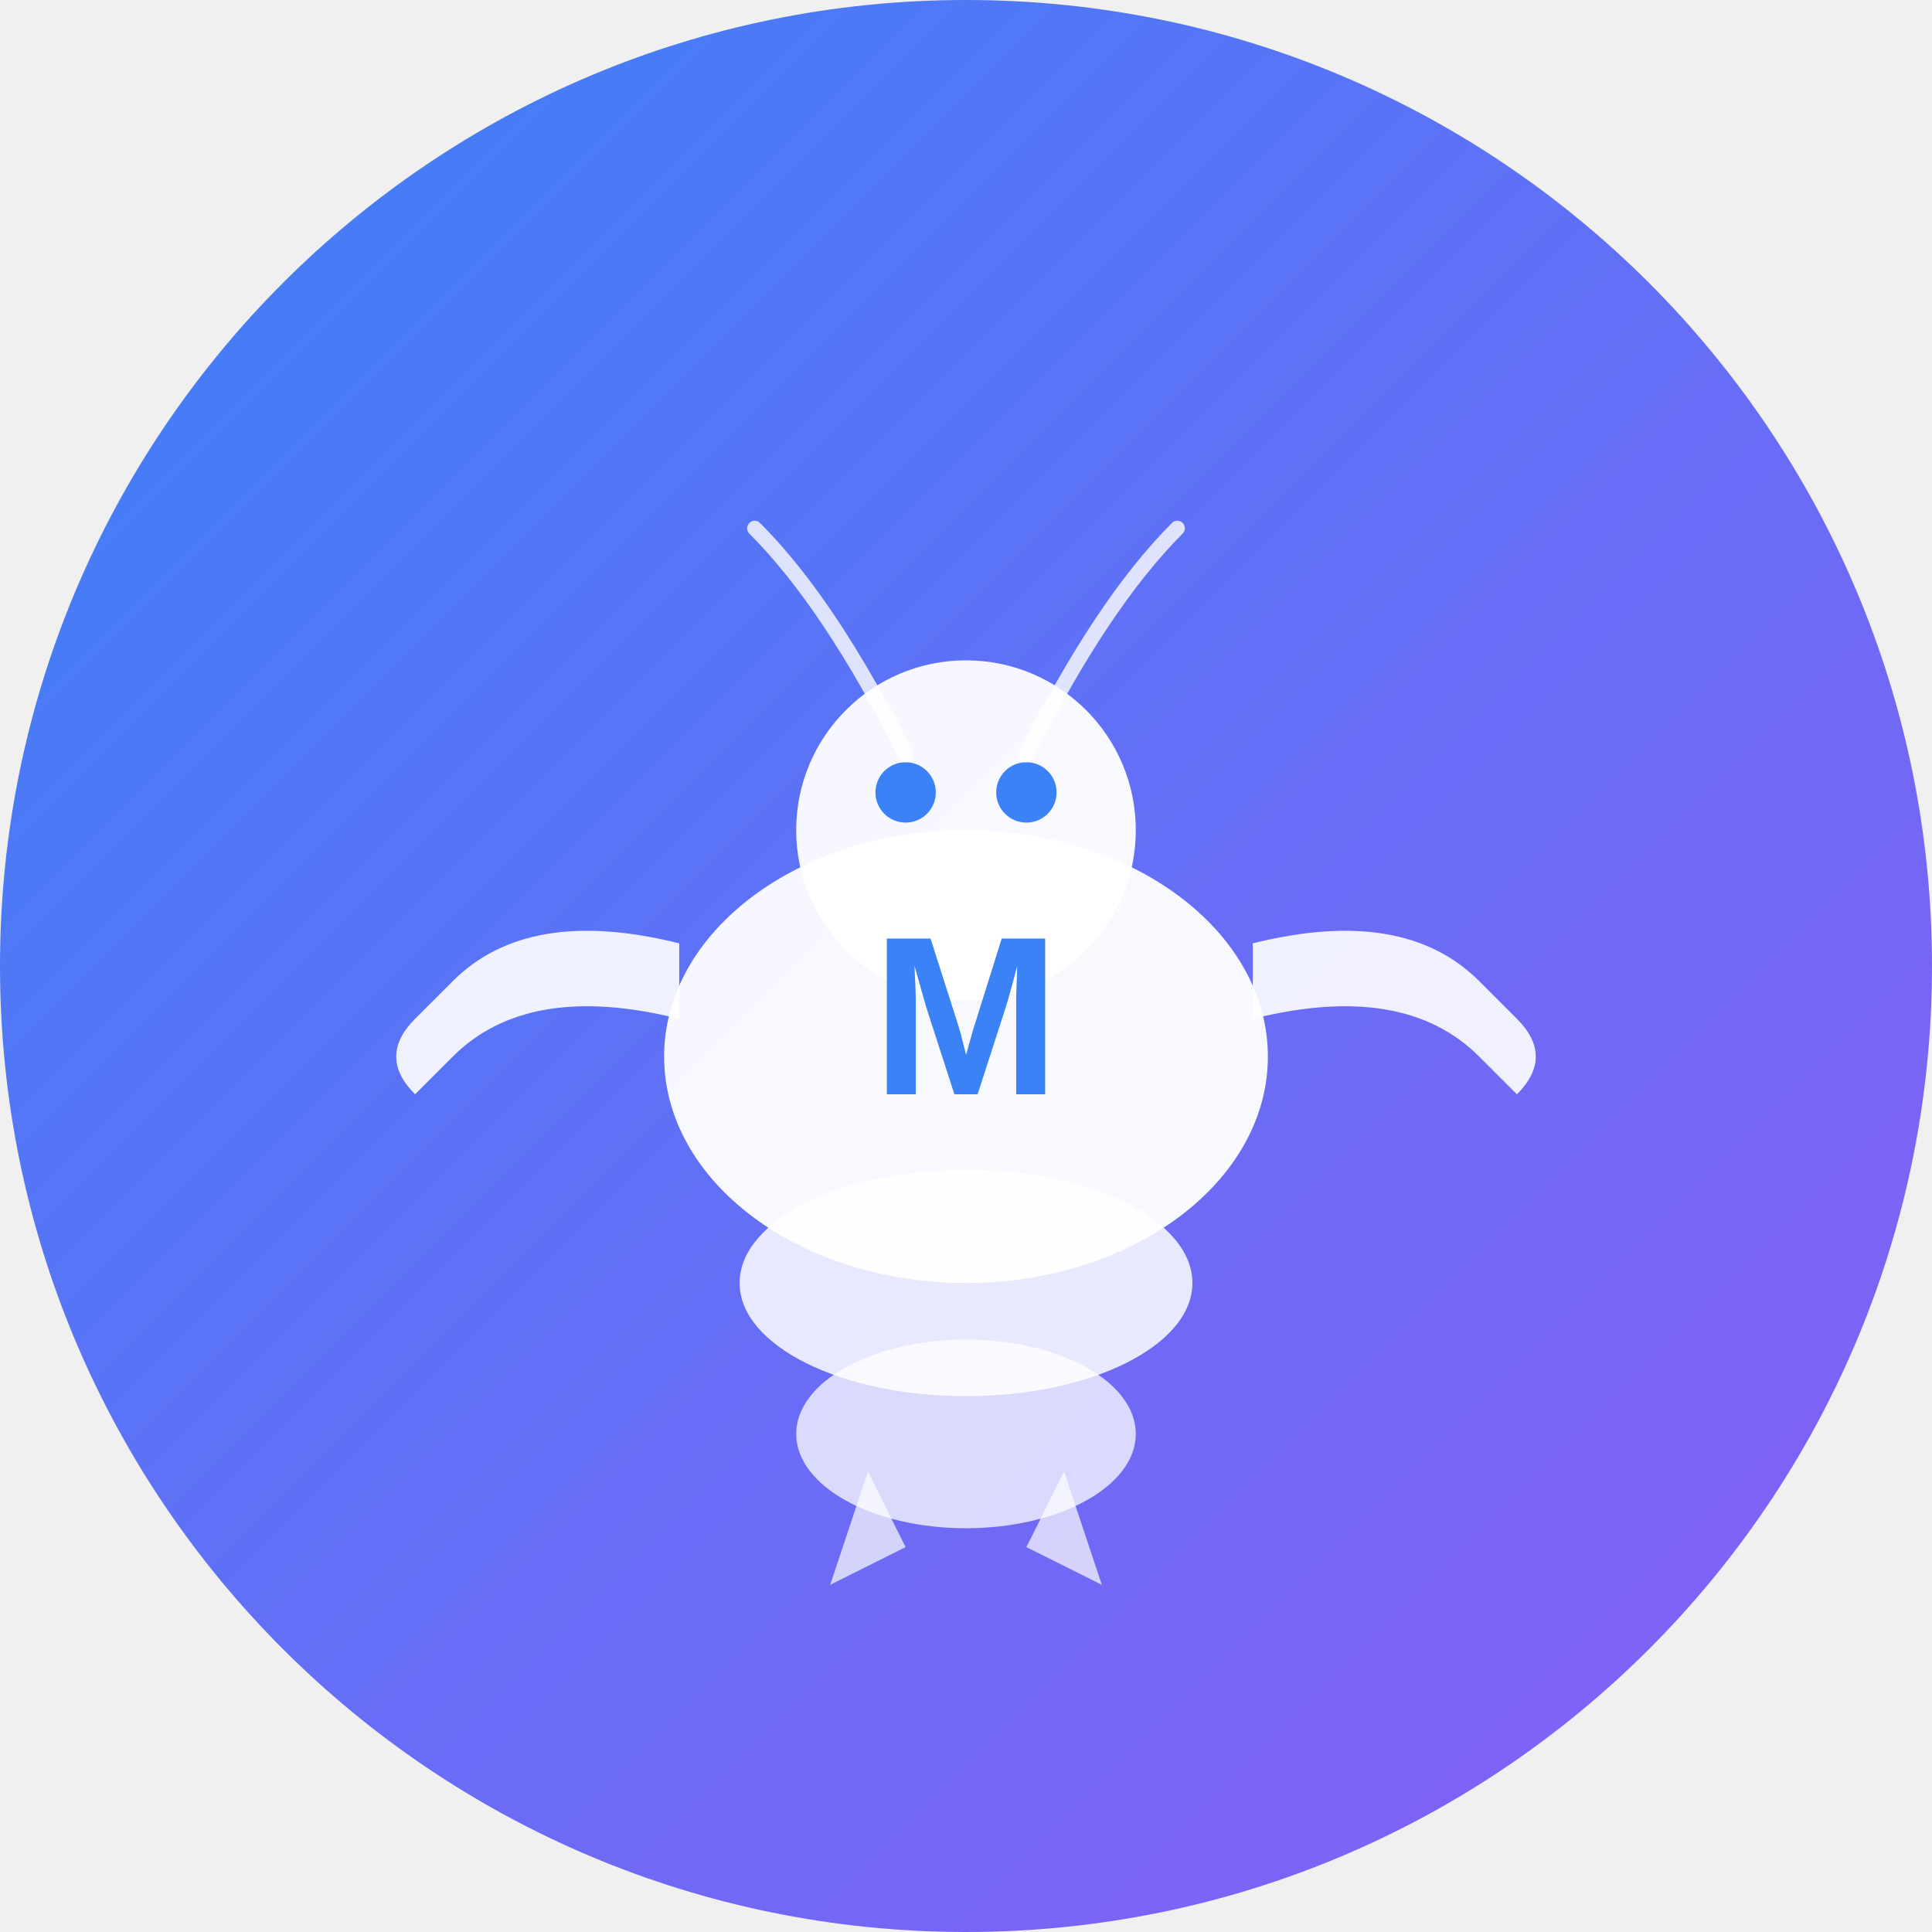
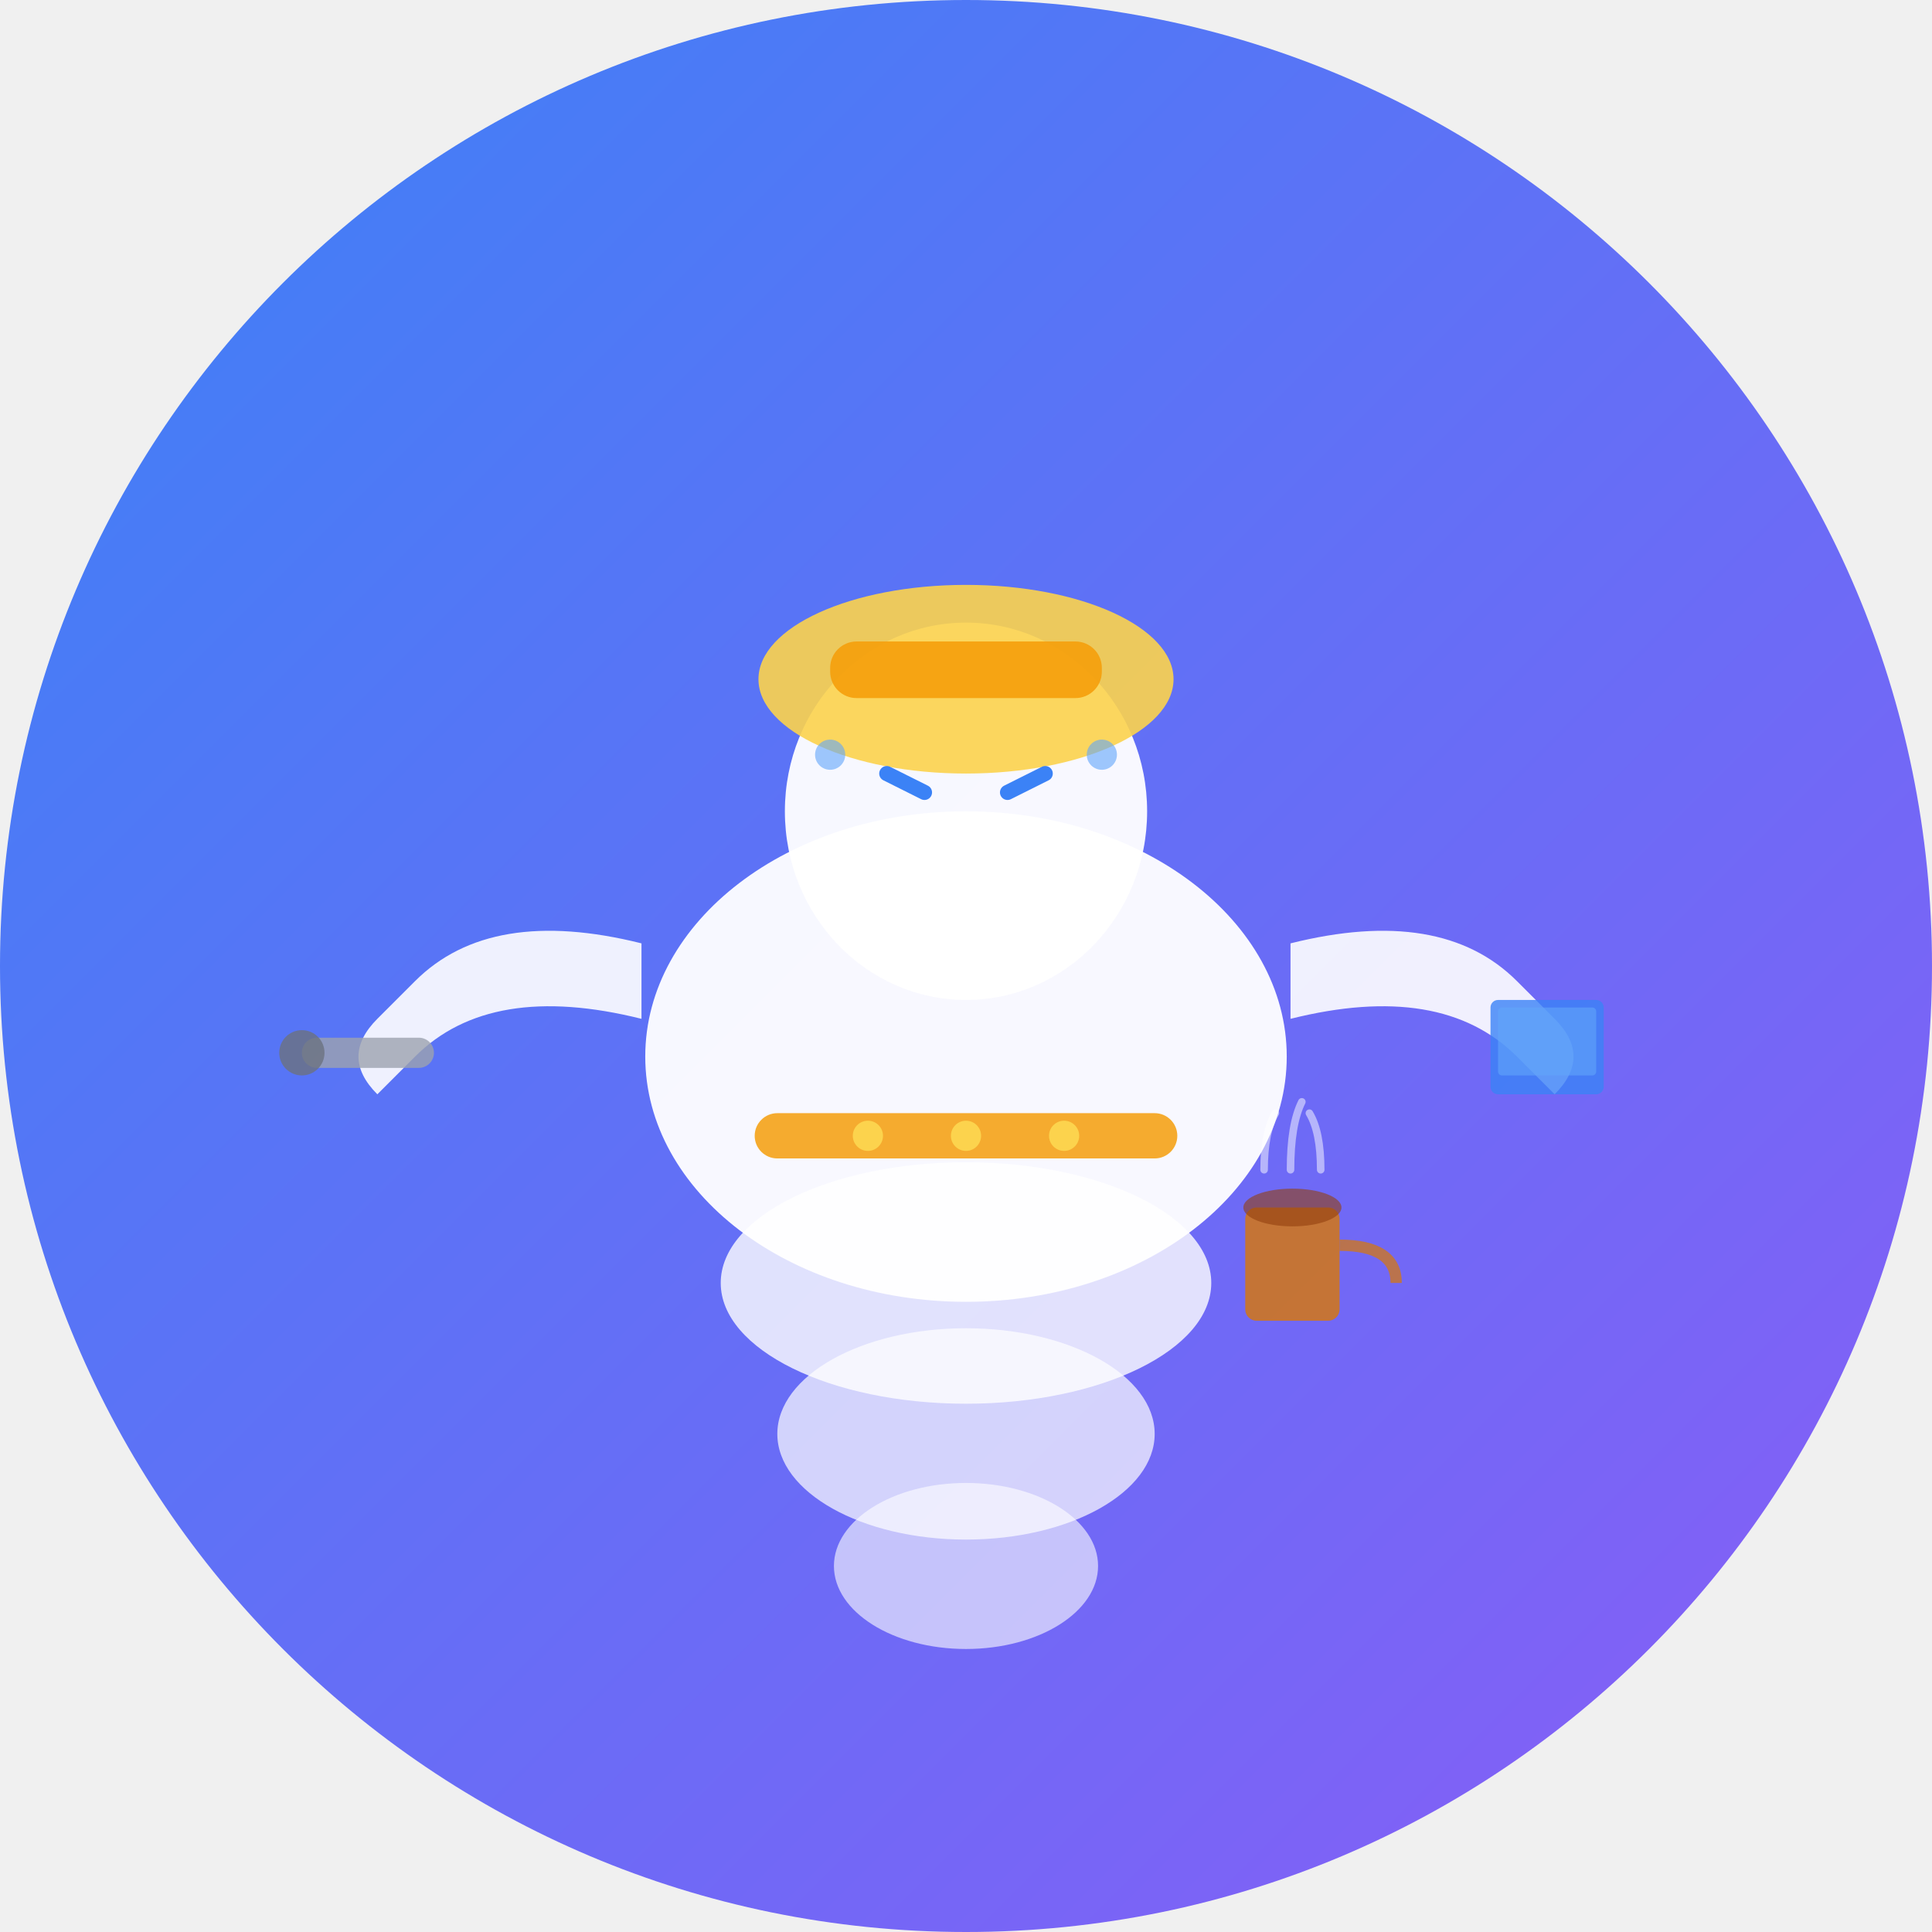
<svg xmlns="http://www.w3.org/2000/svg" width="512" height="512" viewBox="0 0 512 512" fill="none">
  <circle cx="256" cy="256" r="256" fill="url(#gradient)" />
  <defs>
    <linearGradient id="gradient" x1="0%" y1="0%" x2="100%" y2="100%">
      <stop offset="0%" style="stop-color:#3B82F6;stop-opacity:1" />
      <stop offset="100%" style="stop-color:#8B5CF6;stop-opacity:1" />
    </linearGradient>
  </defs>
-   <ellipse cx="256" cy="280" rx="80" ry="60" fill="white" opacity="0.95" />
-   <circle cx="256" cy="220" r="45" fill="white" opacity="0.95" />
-   <circle cx="240" cy="210" r="8" fill="#3B82F6" />
-   <circle cx="272" cy="210" r="8" fill="#3B82F6" />
-   <path d="M 180 250 Q 140 240 120 260 L 110 270 Q 100 280 110 290 L 120 280 Q 140 260 180 270 Z" fill="white" opacity="0.9" />
-   <path d="M 332 250 Q 372 240 392 260 L 402 270 Q 412 280 402 290 L 392 280 Q 372 260 332 270 Z" fill="white" opacity="0.9" />
-   <ellipse cx="256" cy="340" rx="60" ry="30" fill="white" opacity="0.85" />
-   <ellipse cx="256" cy="380" rx="45" ry="25" fill="white" opacity="0.75" />
-   <path d="M 230 390 L 220 420 L 240 410 Z" fill="white" opacity="0.7" />
-   <path d="M 256 395 L 256 430 L 256 410 Z" fill="white" opacity="0.7" />
-   <path d="M 282 390 L 292 420 L 272 410 Z" fill="white" opacity="0.7" />
-   <path d="M 240 200 Q 220 160 200 140" stroke="white" stroke-width="4" stroke-linecap="round" fill="none" opacity="0.8" />
-   <path d="M 272 200 Q 292 160 312 140" stroke="white" stroke-width="4" stroke-linecap="round" fill="none" opacity="0.8" />
-   <text x="256" y="290" font-family="Arial, sans-serif" font-size="60" font-weight="bold" fill="#3B82F6" text-anchor="middle">M</text>
+   <ellipse cx="256" cy="280" rx="85" ry="65" fill="white" opacity="0.95" />
+   <ellipse cx="256" cy="215" rx="48" ry="50" fill="white" opacity="0.95" />
+   <ellipse cx="256" cy="180" rx="55" ry="25" fill="#FCD34D" opacity="0.9" />
+   <rect x="220" y="170" width="72" height="15" rx="7" fill="#F59E0B" opacity="0.9" />
+   <line x1="235" y1="205" x2="245" y2="210" stroke="#3B82F6" stroke-width="4" stroke-linecap="round" />
+   <line x1="267" y1="210" x2="277" y2="205" stroke="#3B82F6" stroke-width="4" stroke-linecap="round" />
+   <path d="M 170 250 Q 130 240 110 260 L 100 270 Q 90 280 100 290 L 110 280 Q 130 260 170 270 Z" fill="white" opacity="0.9" />
+   <rect x="80" y="275" width="35" height="8" rx="4" fill="#9CA3AF" opacity="0.8" />
+   <circle cx="80" cy="279" r="6" fill="#6B7280" opacity="0.8" />
+   <path d="M 342 250 Q 382 240 402 260 L 412 270 Q 422 280 412 290 L 402 280 Q 382 260 342 270 Z" fill="white" opacity="0.9" />
+   <rect x="395" y="265" width="30" height="25" rx="2" fill="#3B82F6" opacity="0.8" />
+   <rect x="397" y="267" width="26" height="18" rx="1" fill="#60A5FA" opacity="0.6" />
+   <rect x="200" y="295" width="112" height="12" rx="6" fill="#F59E0B" opacity="0.85" />
+   <circle cx="230" cy="301" r="4" fill="#FCD34D" />
+   <circle cx="256" cy="301" r="4" fill="#FCD34D" />
+   <circle cx="282" cy="301" r="4" fill="#FCD34D" />
+   <circle cx="220" cy="200" r="4" fill="#60A5FA" opacity="0.6" />
+   <circle cx="292" cy="200" r="4" fill="#60A5FA" opacity="0.6" />
+   <ellipse cx="256" cy="340" rx="65" ry="32" fill="white" opacity="0.8" />
+   <ellipse cx="256" cy="380" rx="50" ry="28" fill="white" opacity="0.7" />
+   <ellipse cx="256" cy="415" rx="35" ry="22" fill="white" opacity="0.6" />
+   <rect x="330" y="320" width="25" height="30" rx="3" fill="#D97706" opacity="0.8" />
+   <ellipse cx="342.5" cy="320" rx="13" ry="5" fill="#92400E" opacity="0.6" />
+   <path d="M 355 330 Q 370 330 370 340" stroke="#D97706" stroke-width="3" fill="none" opacity="0.7" />
+   <path d="M 335 310 Q 335 300 338 295" stroke="white" stroke-width="2" stroke-linecap="round" fill="none" opacity="0.5" />
+   <path d="M 342 310 Q 342 298 345 292" stroke="white" stroke-width="2" stroke-linecap="round" fill="none" opacity="0.5" />
+   <path d="M 350 310 Q 350 300 347 295" stroke="white" stroke-width="2" stroke-linecap="round" fill="none" opacity="0.5" />
</svg>
